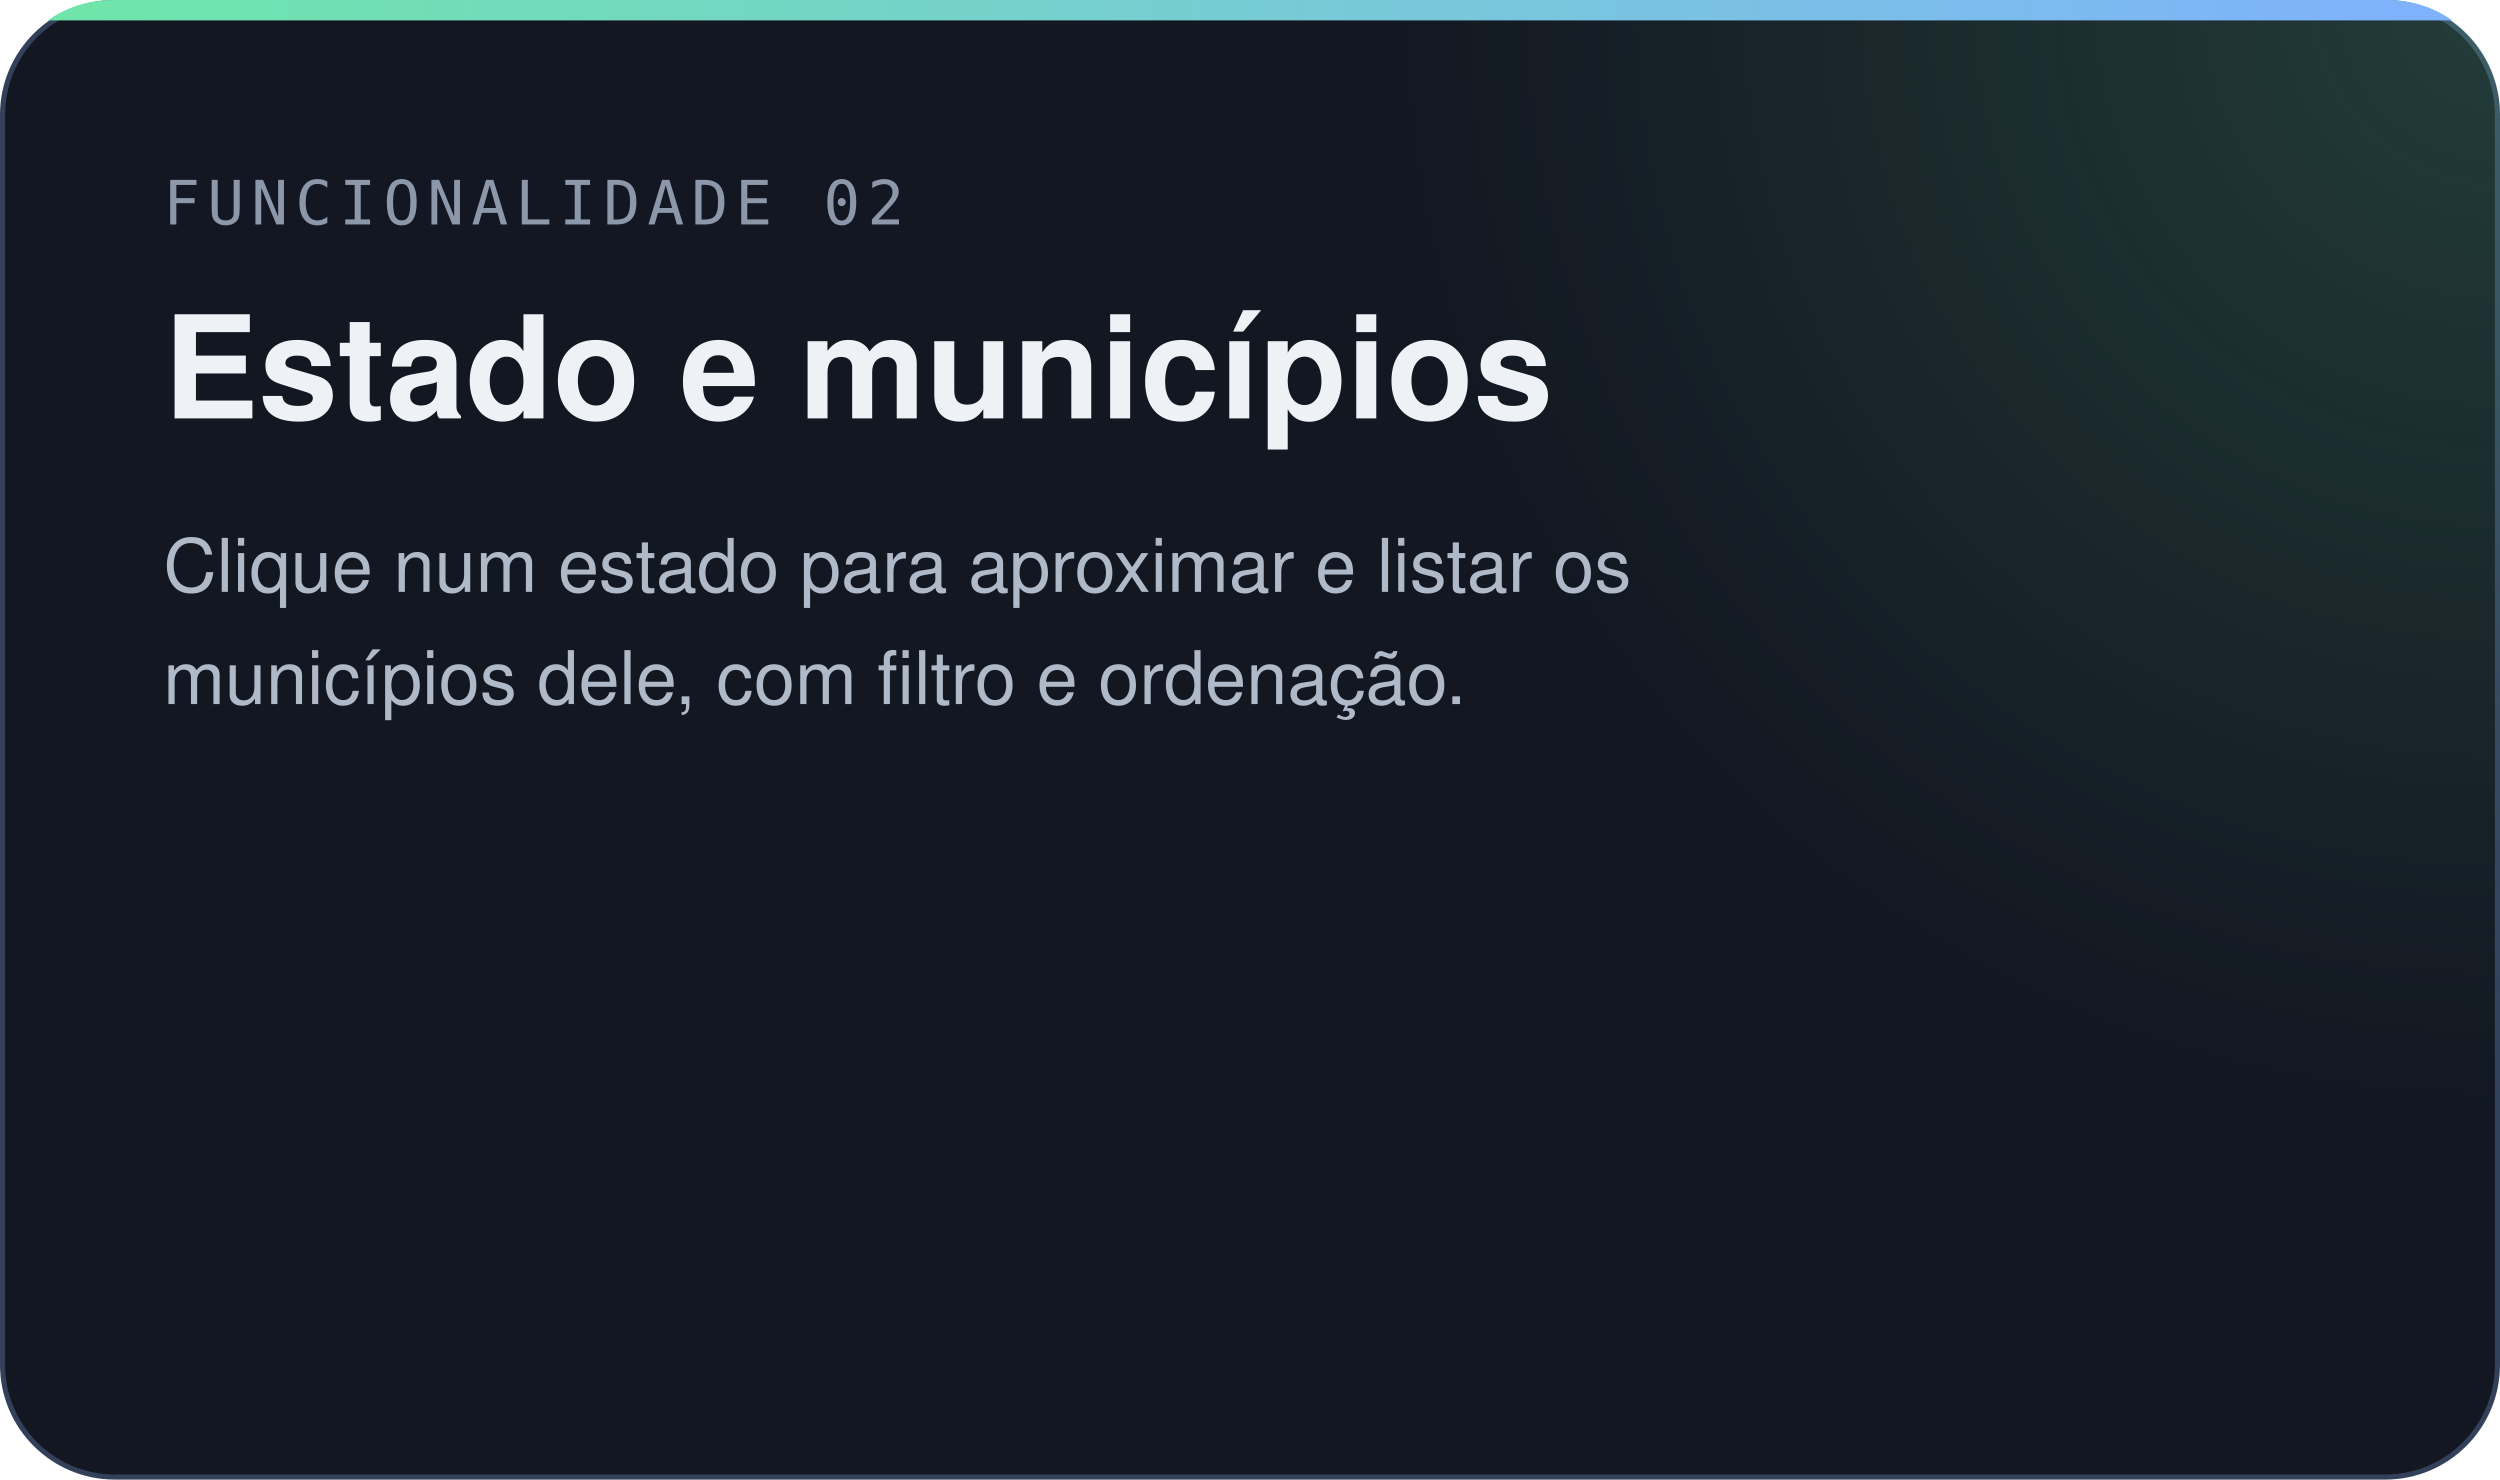
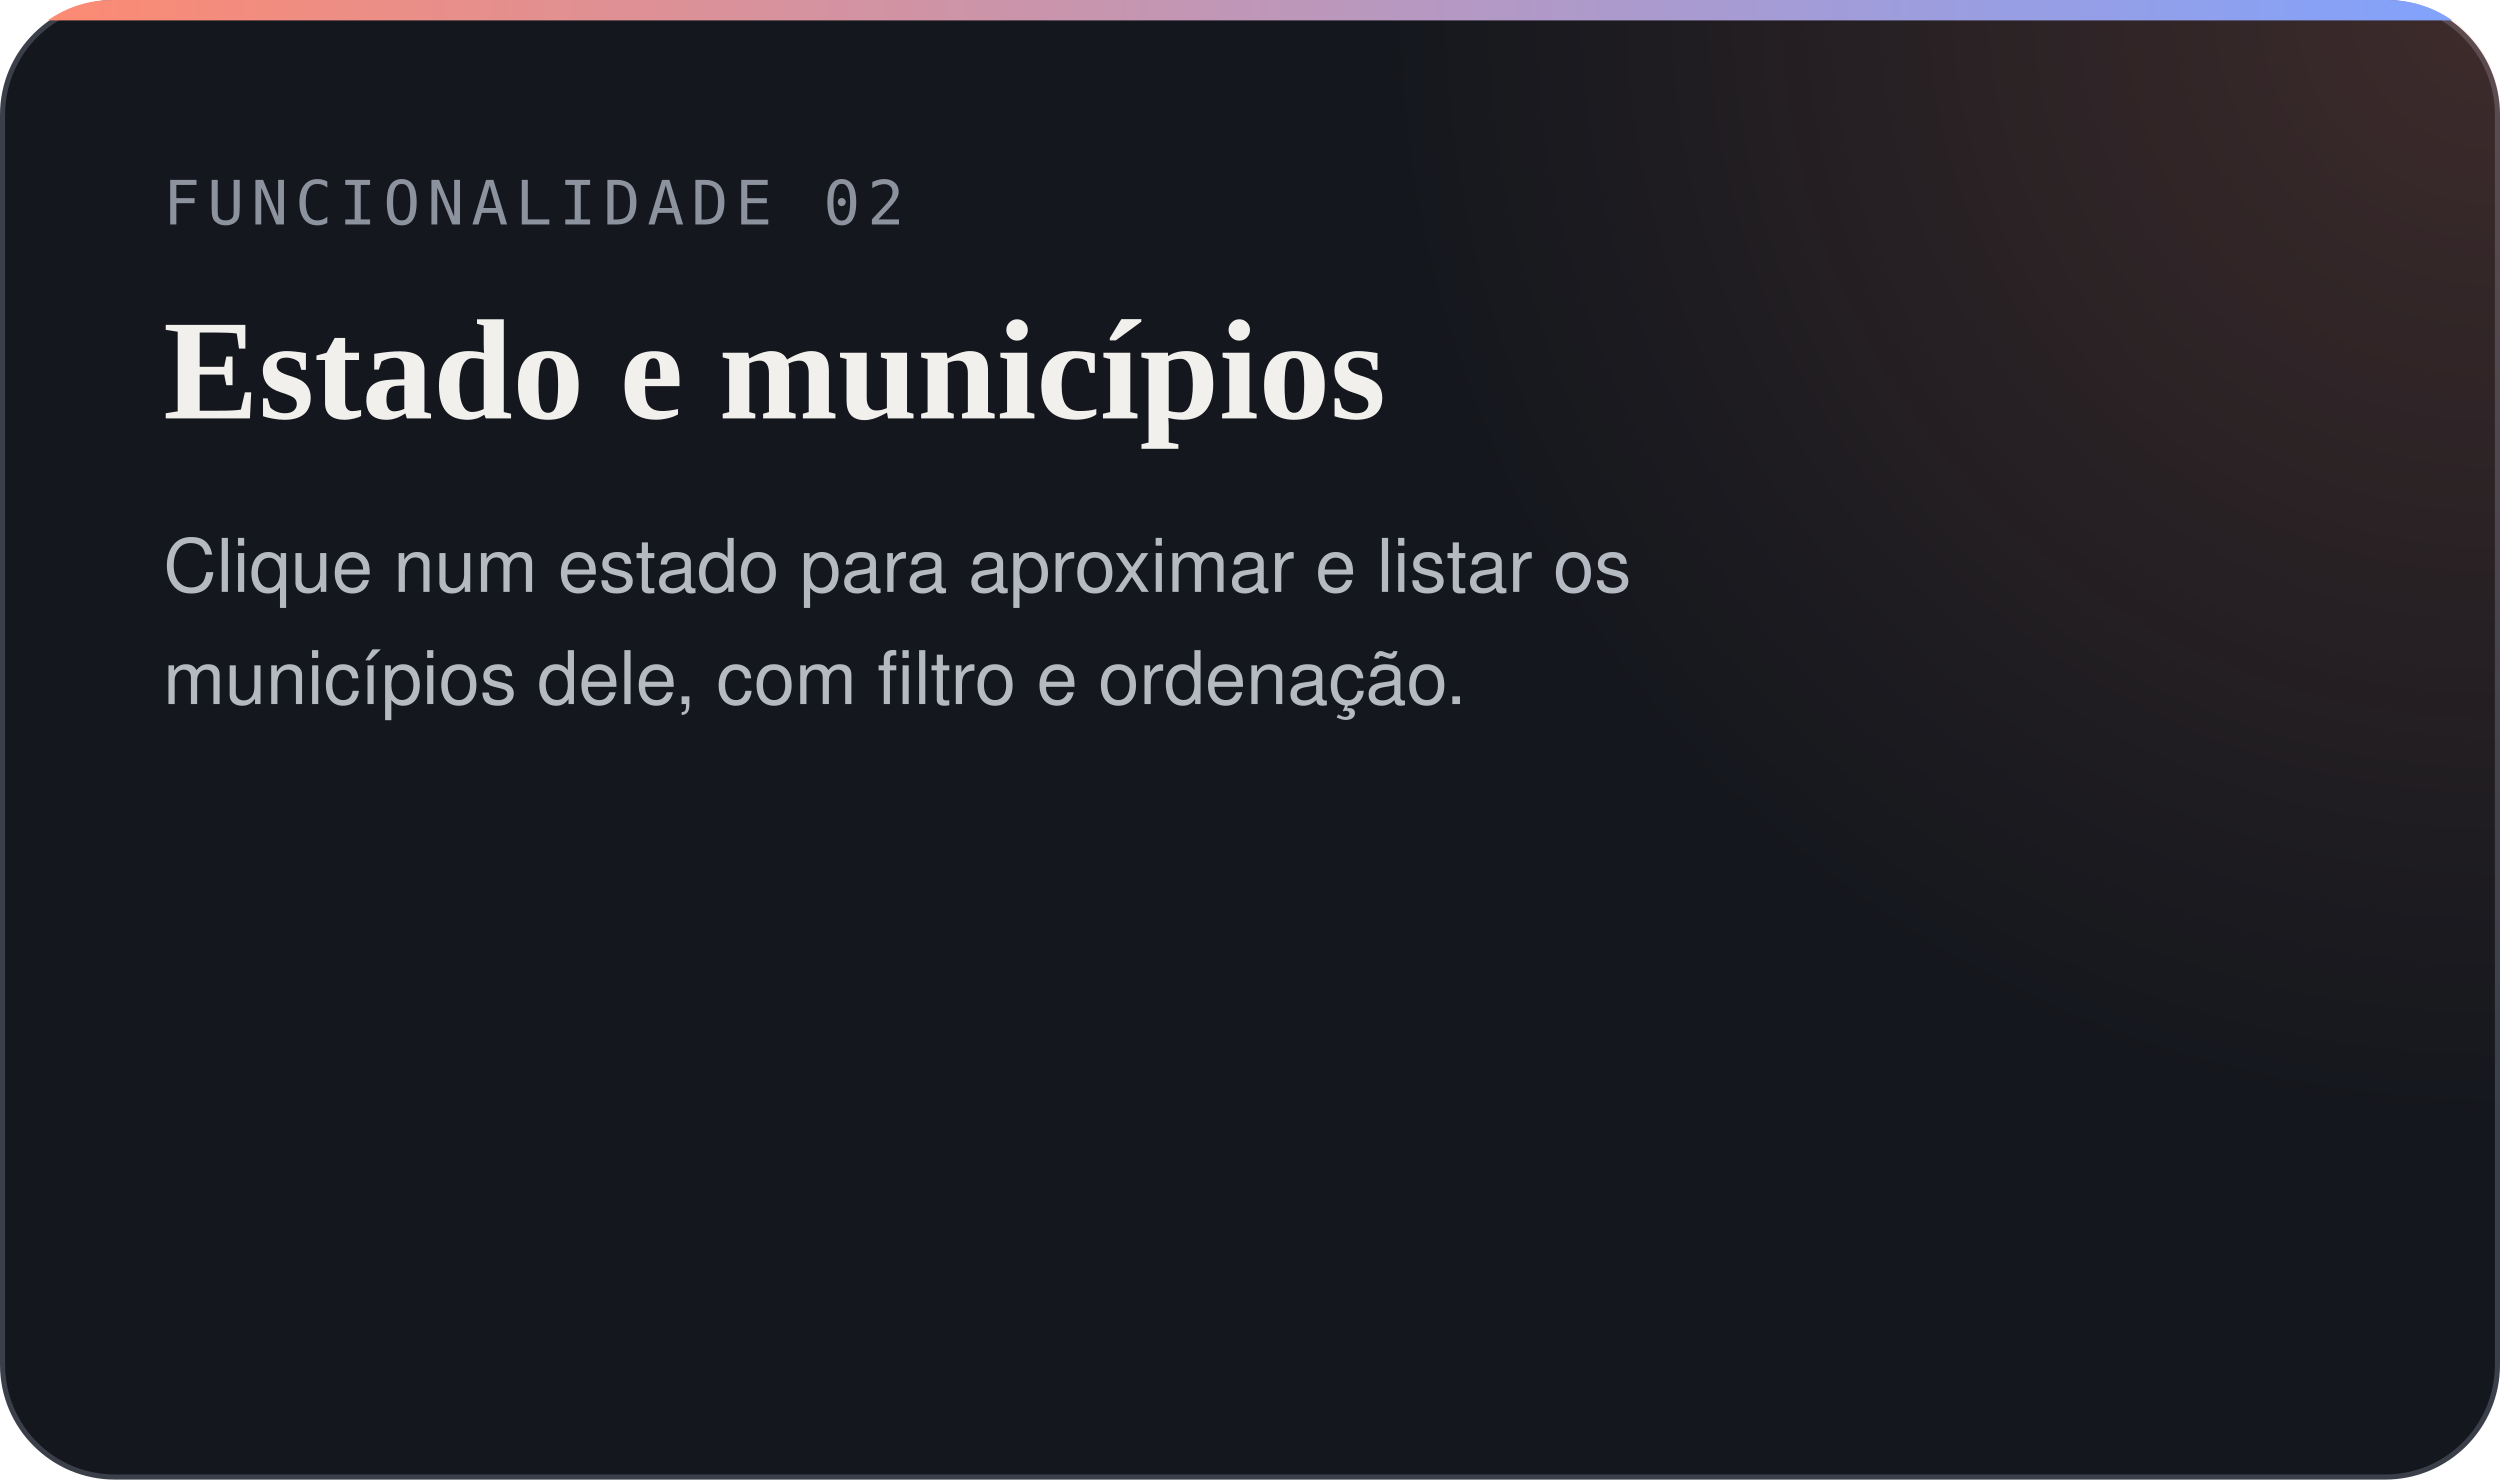
<svg xmlns="http://www.w3.org/2000/svg" width="490" height="290" viewBox="0 0 490 290" role="img" aria-label="Estado e municípios. Clique num estado para aproximar e listar os municípios dele, com filtro e ordenação.">
  <defs>
    <linearGradient id="g" x1="0" y1="0" x2="1" y2="0">
-       <stop offset="0" stop-color="#6ee7a8" />
-       <stop offset="1" stop-color="#7fb0ff" />
+       <stop offset="0" stop-color="#ff8a70" />
+       <stop offset="1" stop-color="#7fa3ff" />
    </linearGradient>
    <radialGradient id="fc" gradientUnits="userSpaceOnUse" cx="490" cy="0" r="220">
-       <stop offset="0" stop-color="#6ee7a8" stop-opacity="0.18" />
-       <stop offset="1" stop-color="#6ee7a8" stop-opacity="0" />
+       <stop offset="0" stop-color="#ff8a70" stop-opacity="0.18" />
+       <stop offset="1" stop-color="#ff8a70" stop-opacity="0" />
    </radialGradient>
    <clipPath id="fk">
      <rect width="490" height="290" rx="22" />
    </clipPath>
  </defs>
-   <rect x="0.5" y="0.5" width="489" height="289" rx="22" fill="#121721" stroke="#33405a" />
+   <rect x="0.5" y="0.5" width="489" height="289" rx="22" fill="#14171d" stroke="#3a3f4a" />
  <g clip-path="url(#fk)">
    <rect width="490" height="290" fill="url(#fc)" />
    <rect width="490" height="4" fill="url(#g)" />
  </g>
-   <text x="32" y="44" font-family="'JetBrains Mono',Menlo,Consolas,monospace" font-size="12" letter-spacing="1.4" fill="#8c97a9">FUNCIONALIDADE 02</text>
-   <text x="32" y="82" font-family="'Bricolage Grotesque','Instrument Sans','Segoe UI',-apple-system,Helvetica,Arial,sans-serif" font-size="28" font-weight="700" fill="#eef1f6">Estado e municípios</text>
-   <text x="32" y="116" font-family="'Instrument Sans','Bricolage Grotesque','Segoe UI',-apple-system,Helvetica,Arial,sans-serif" font-size="14.5" fill="#b0b9c8">Clique num estado para aproximar e listar os</text>
-   <text x="32" y="138" font-family="'Instrument Sans','Bricolage Grotesque','Segoe UI',-apple-system,Helvetica,Arial,sans-serif" font-size="14.5" fill="#b0b9c8">municípios dele, com filtro e ordenação.</text>
+   <text x="32" y="44" font-family="'IBM Plex Mono',Menlo,Consolas,monospace" font-size="12" letter-spacing="1.4" fill="#8d939e">FUNCIONALIDADE 02</text>
+   <text x="32" y="82" font-family="'Newsreader',Georgia,'Times New Roman',serif" font-size="28" font-weight="700" fill="#f1f0ec">Estado e municípios</text>
+   <text x="32" y="116" font-family="'Schibsted Grotesk','Segoe UI',-apple-system,Helvetica,Arial,sans-serif" font-size="14.5" fill="#b5b9c2">Clique num estado para aproximar e listar os</text>
+   <text x="32" y="138" font-family="'Schibsted Grotesk','Segoe UI',-apple-system,Helvetica,Arial,sans-serif" font-size="14.5" fill="#b5b9c2">municípios dele, com filtro e ordenação.</text>
</svg>
